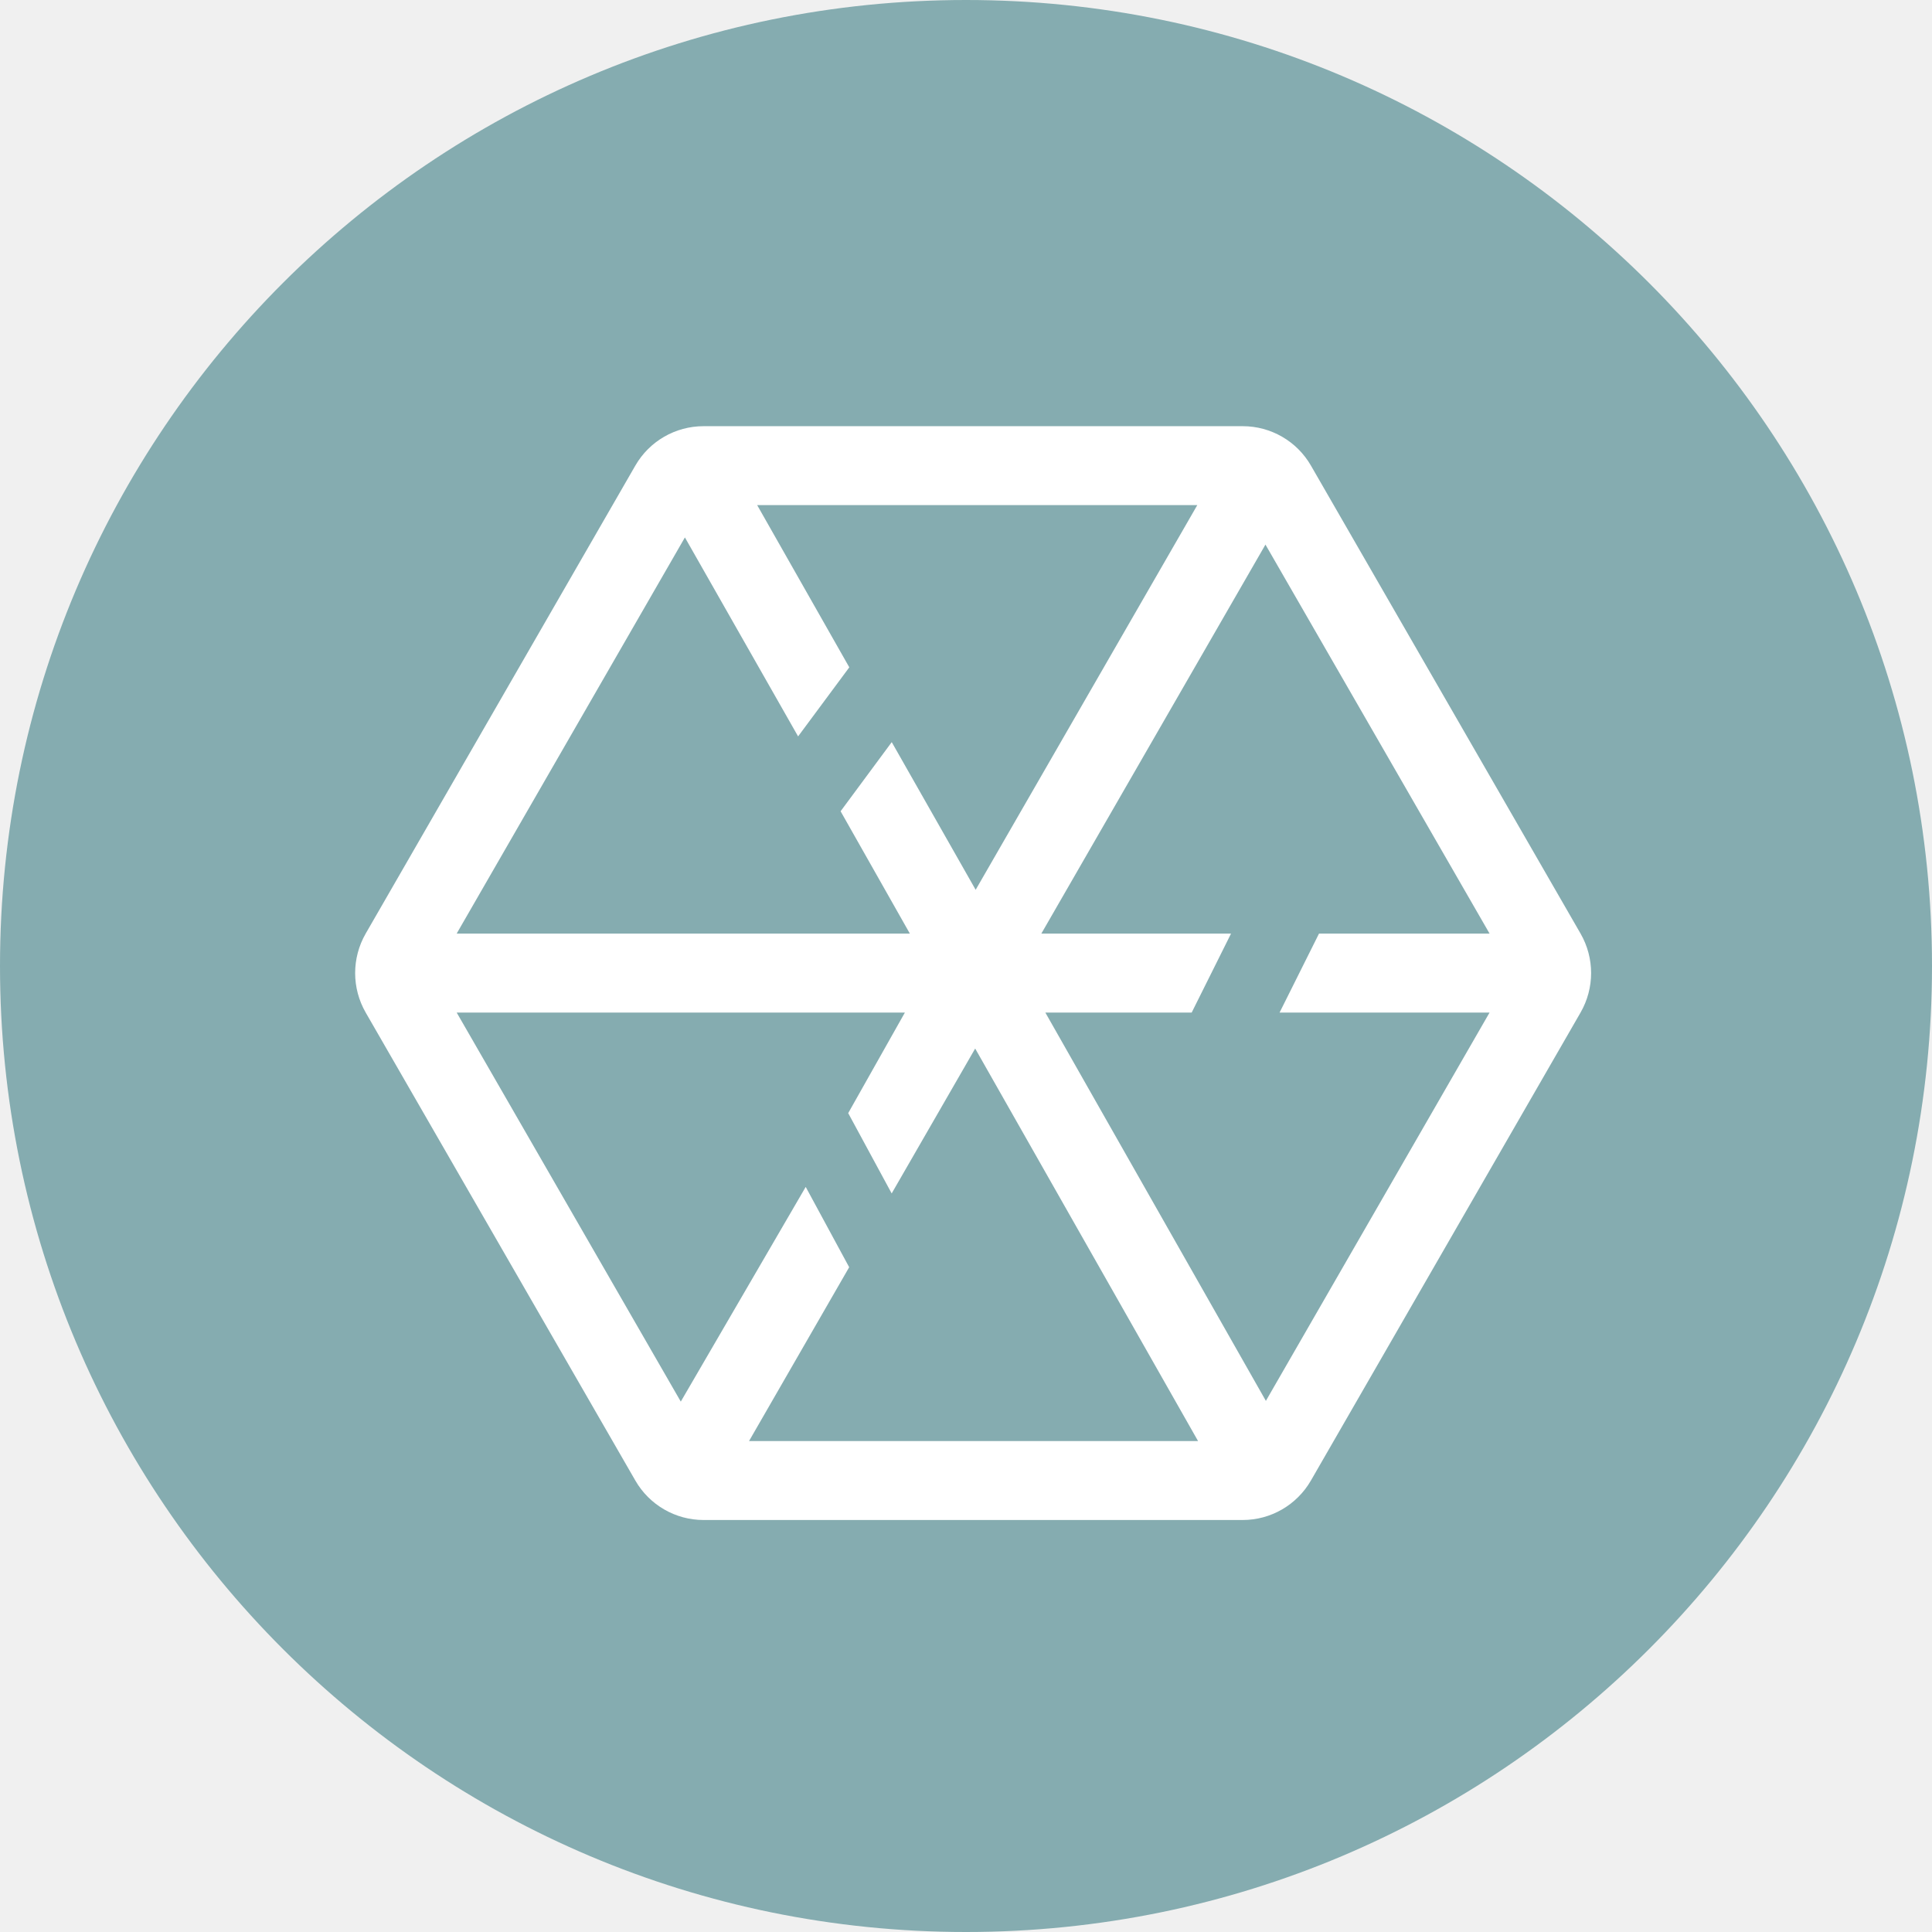
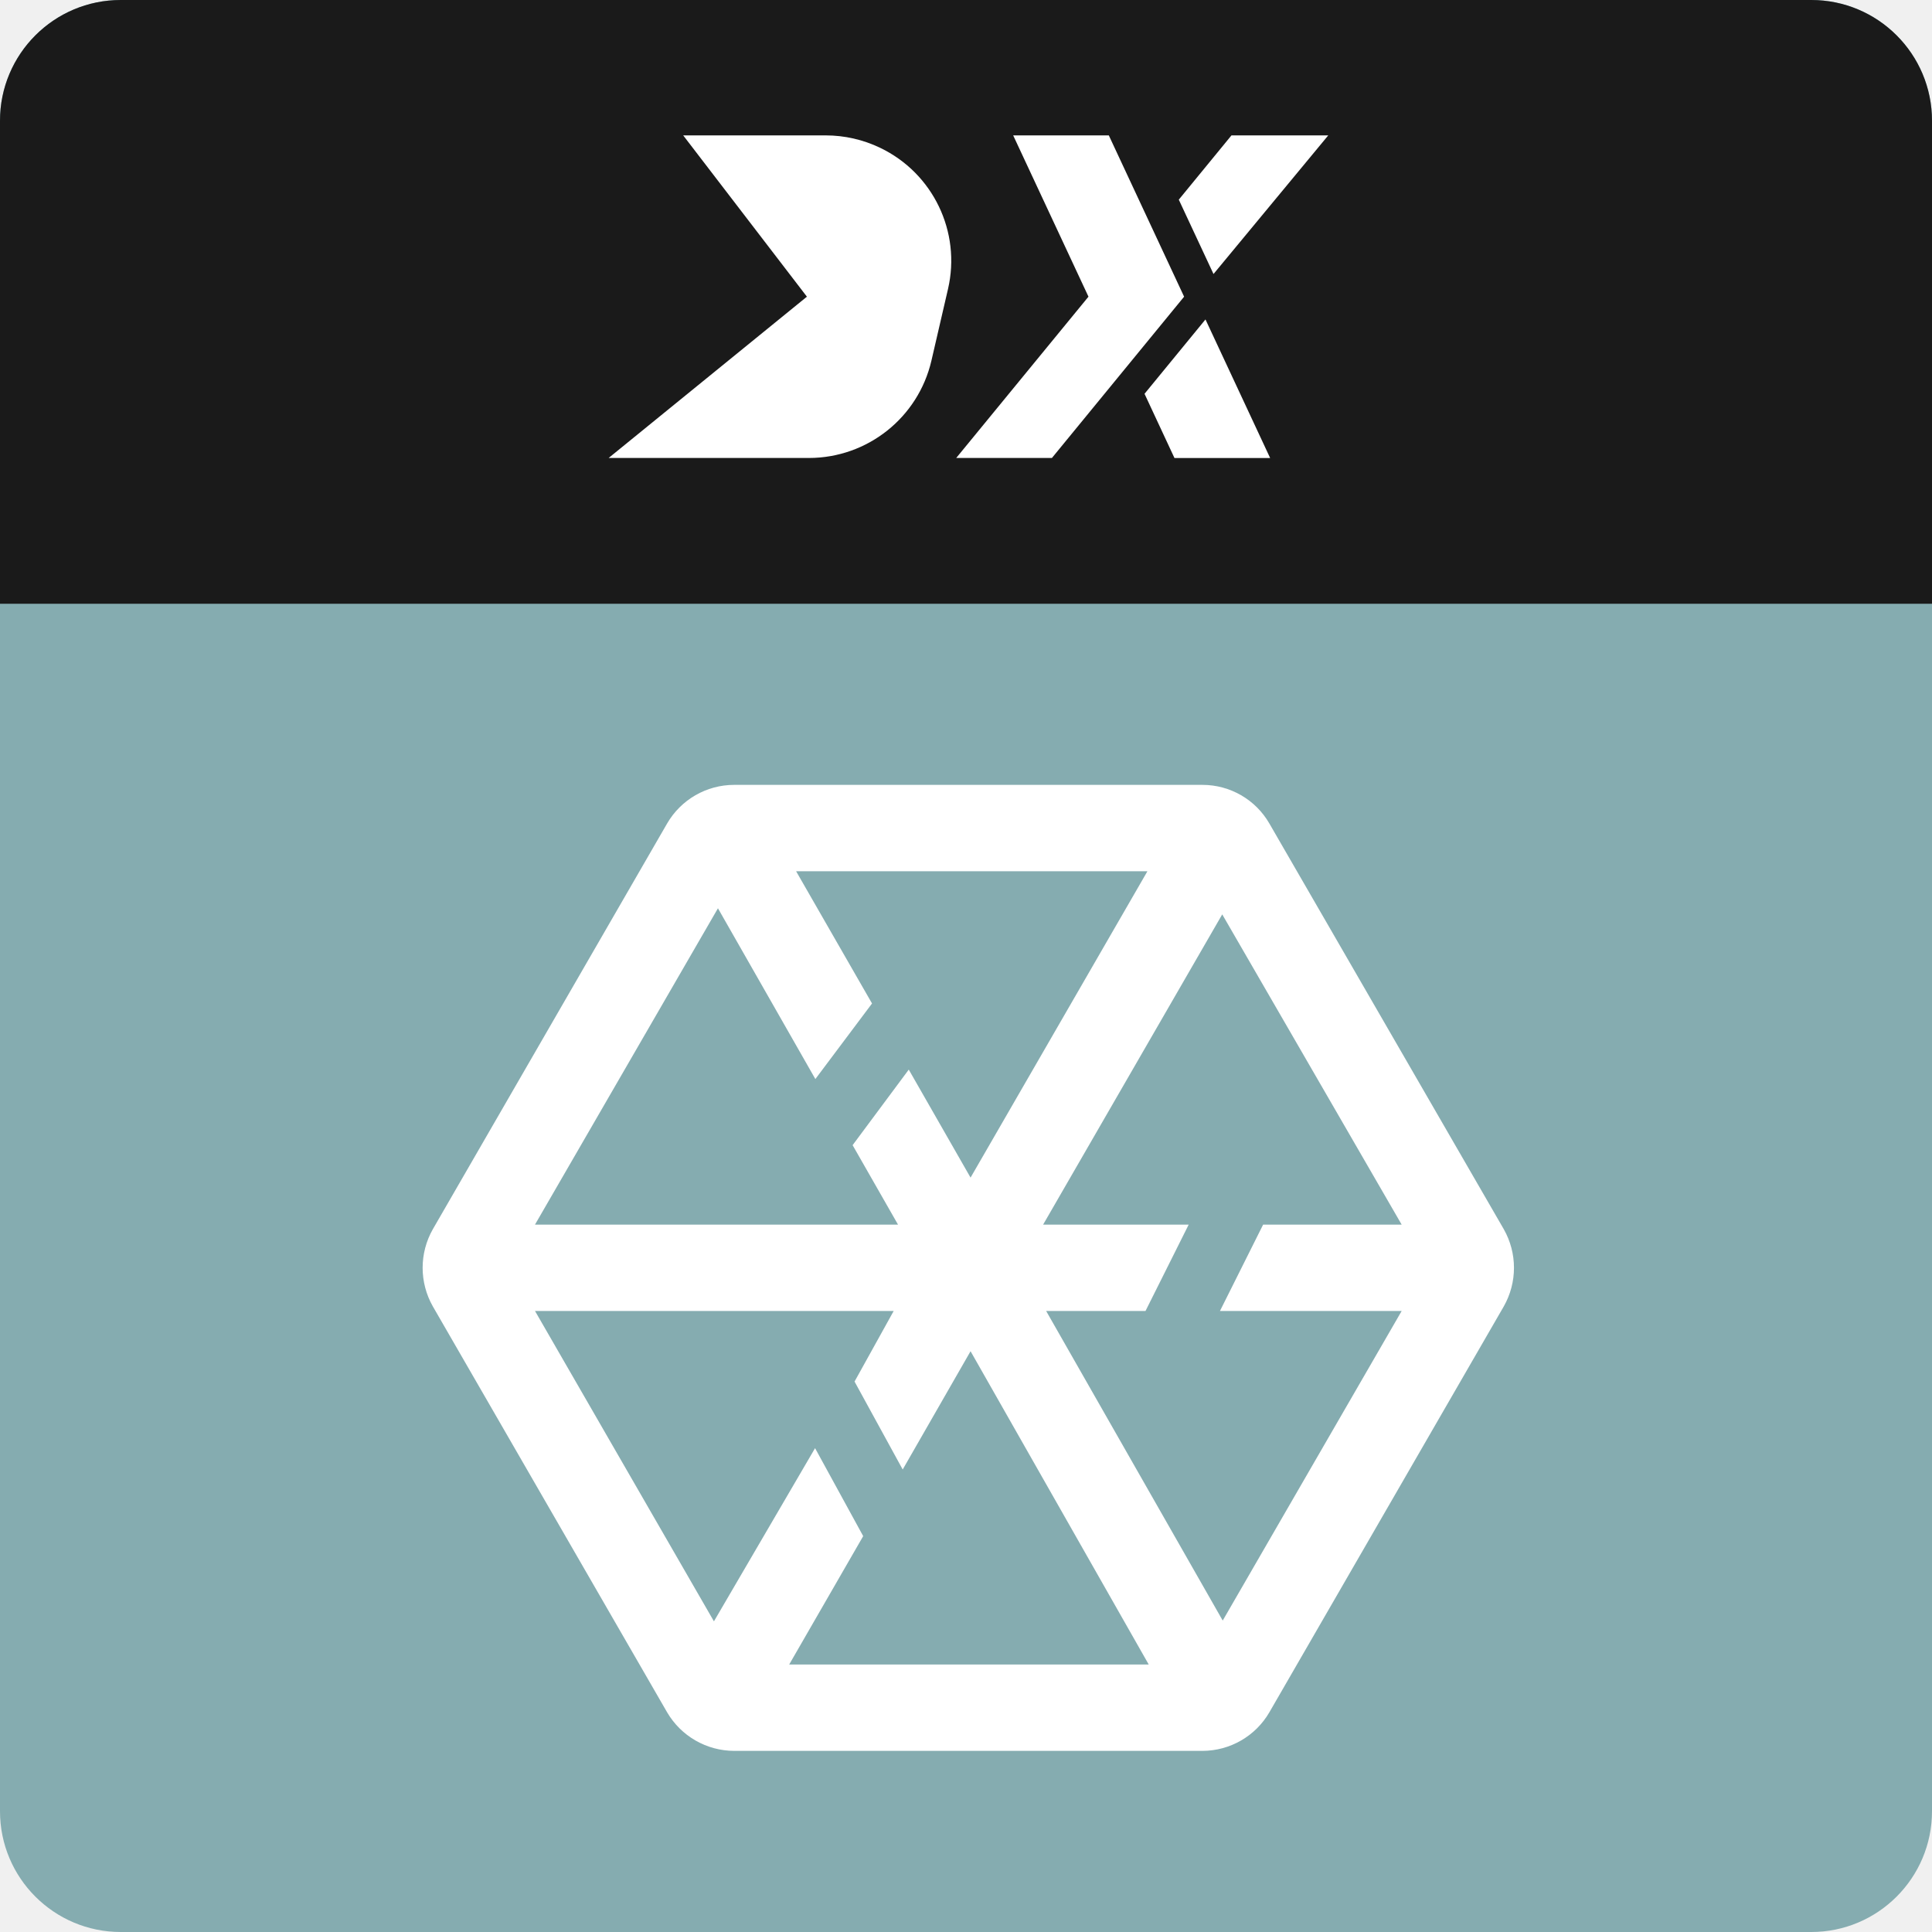
- <svg xmlns="http://www.w3.org/2000/svg" width="32" height="32" fill="none">
-   <rect width="32" height="32" rx="16" fill="#85ACB0" />
-   <path fill-rule="evenodd" clip-rule="evenodd" d="M20.967 23.203l-3.653-6.432h2.424l.652-1.308h-3.142L20.96 9.02l3.712 6.443h-2.825l-.653 1.308h3.478l-3.705 6.432zM7.564 16.771h7.424l-.939 1.666.72 1.33 1.383-2.4 3.692 6.502h-7.438l1.659-2.88-.72-1.33-2.069 3.556-3.712-6.444zm3.78-7.87l1.875 3.296.848-1.144-1.526-2.687h7.29l-3.671 6.372-1.39-2.446-.847 1.145 1.147 2.026H7.564l3.78-6.561zm14.835 6.562l-4.465-7.75a1.304 1.304 0 00-1.13-.654h-8.931c-.466 0-.897.248-1.13.653l-4.466 7.751a1.312 1.312 0 000 1.308l4.466 7.751c.233.405.664.654 1.13.654h8.93c.467 0 .897-.25 1.13-.654l4.466-7.751a1.311 1.311 0 000-1.308z" fill="#fff" />
+ <svg xmlns="http://www.w3.org/2000/svg" width="64" height="64" fill="none">
+   <path d="M0 4a4 4 0 014-4h56a4 4 0 014 4v56a4 4 0 01-4 4H4a4 4 0 01-4-4V4z" fill="#85ACB0" />
+   <path d="M0 4a4 4 0 014-4h56a4 4 0 014 4v16H0V4z" fill="#1A1A1A" />
+   <g clip-path="url(#clip0)" fill="#fff">
+     <path d="M36.73 4.485h-3.167l2.494 5.343-4.381 5.343h3.17l4.379-5.343-2.494-5.343zm4.064 0H44l-3.801 4.592-1.15-2.463 1.745-2.129zm-1.889 10.686l-.991-2.126 2.019-2.463 2.142 4.59h-3.17zM22.632 4.485l4.098 5.343-6.568 5.343H26.8a4.168 4.168 0 004.054-3.221l.55-2.377a4.147 4.147 0 00-2.247-4.676 4.166 4.166 0 00-1.807-.412h-4.718z" />
+   </g>
+   <path d="M49.813 40.716L42.05 27.281A2.557 2.557 0 0039.834 26H24.32a2.567 2.567 0 00-2.222 1.281L14.34 40.716a2.588 2.588 0 000 2.563l7.757 13.44A2.579 2.579 0 0024.32 58h15.514a2.568 2.568 0 002.217-1.281l7.762-13.44a2.59 2.59 0 000-2.563zm-9.4 2.712h6.019l-5.928 10.255-5.849-10.255h3.291l1.43-2.86h-4.822l5.934-10.278 5.944 10.277h-4.589l-1.43 2.86zm-8.262-4.418l-2.047-3.578-1.86 2.503 1.504 2.632H17.722l6.061-10.479 3.227 5.657 1.877-2.504-2.515-4.38H38.01L32.151 39.01zm-3.556 11.877L27 47.972l-3.35 5.737-5.928-10.282h11.883l-1.297 2.339 1.595 2.913 2.248-3.918 5.902 10.378h-11.91l2.452-4.254z" fill="#fff" />
+   <defs>
+     <clipPath id="clip0">
+       <path fill="#fff" transform="translate(20 4)" d="M0 0h24v11.657H0z" />
+     </clipPath>
+   </defs>
</svg>
